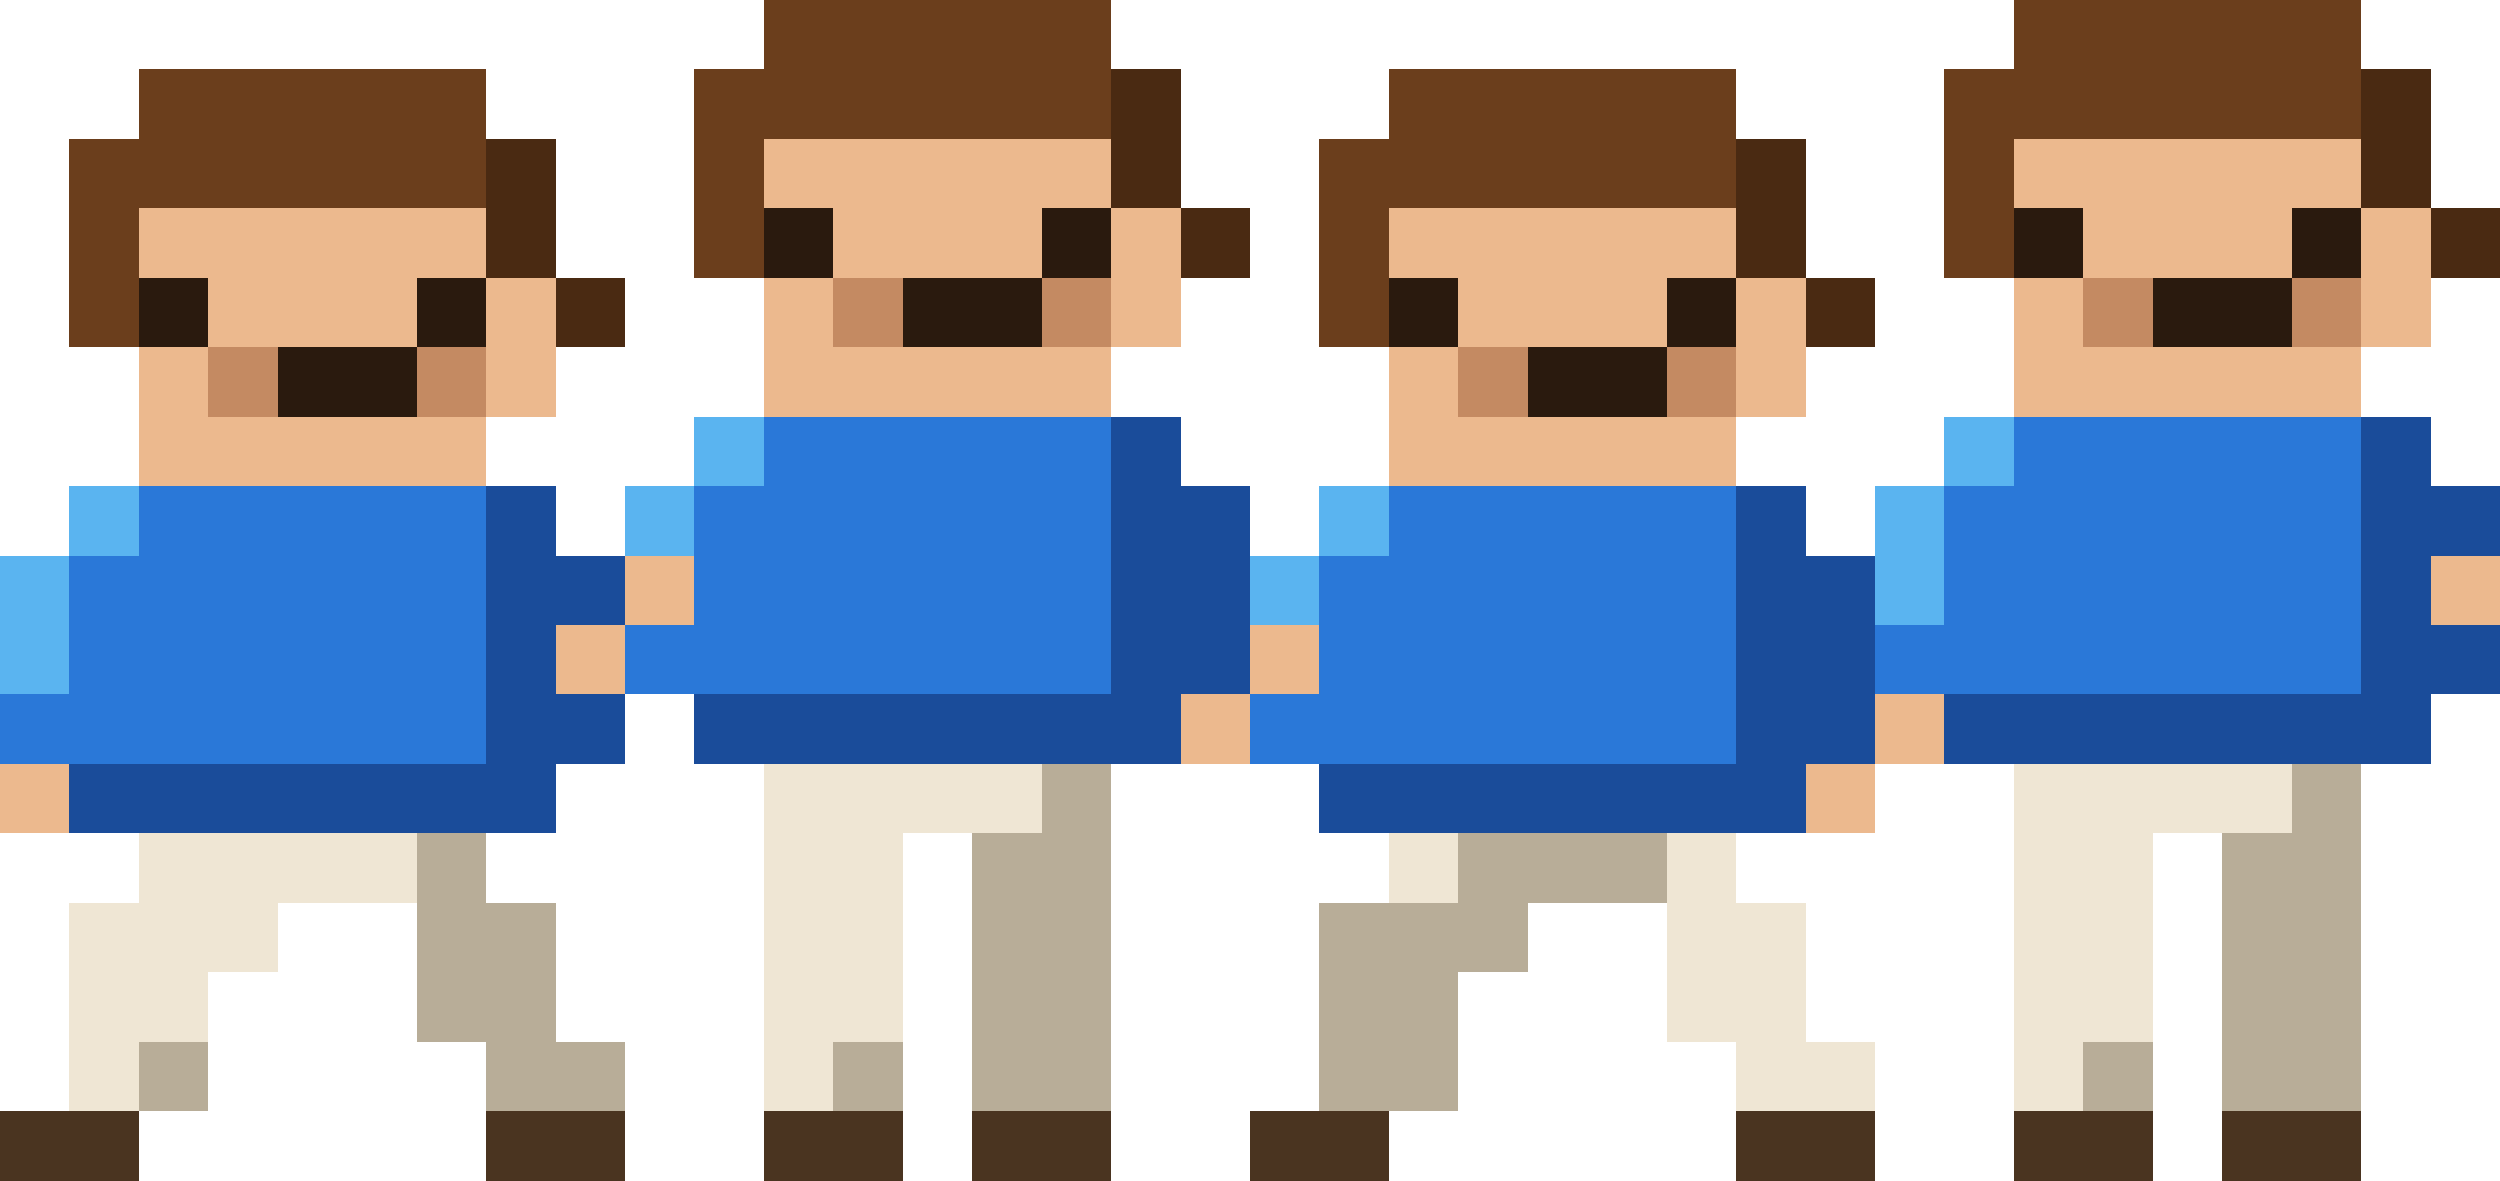
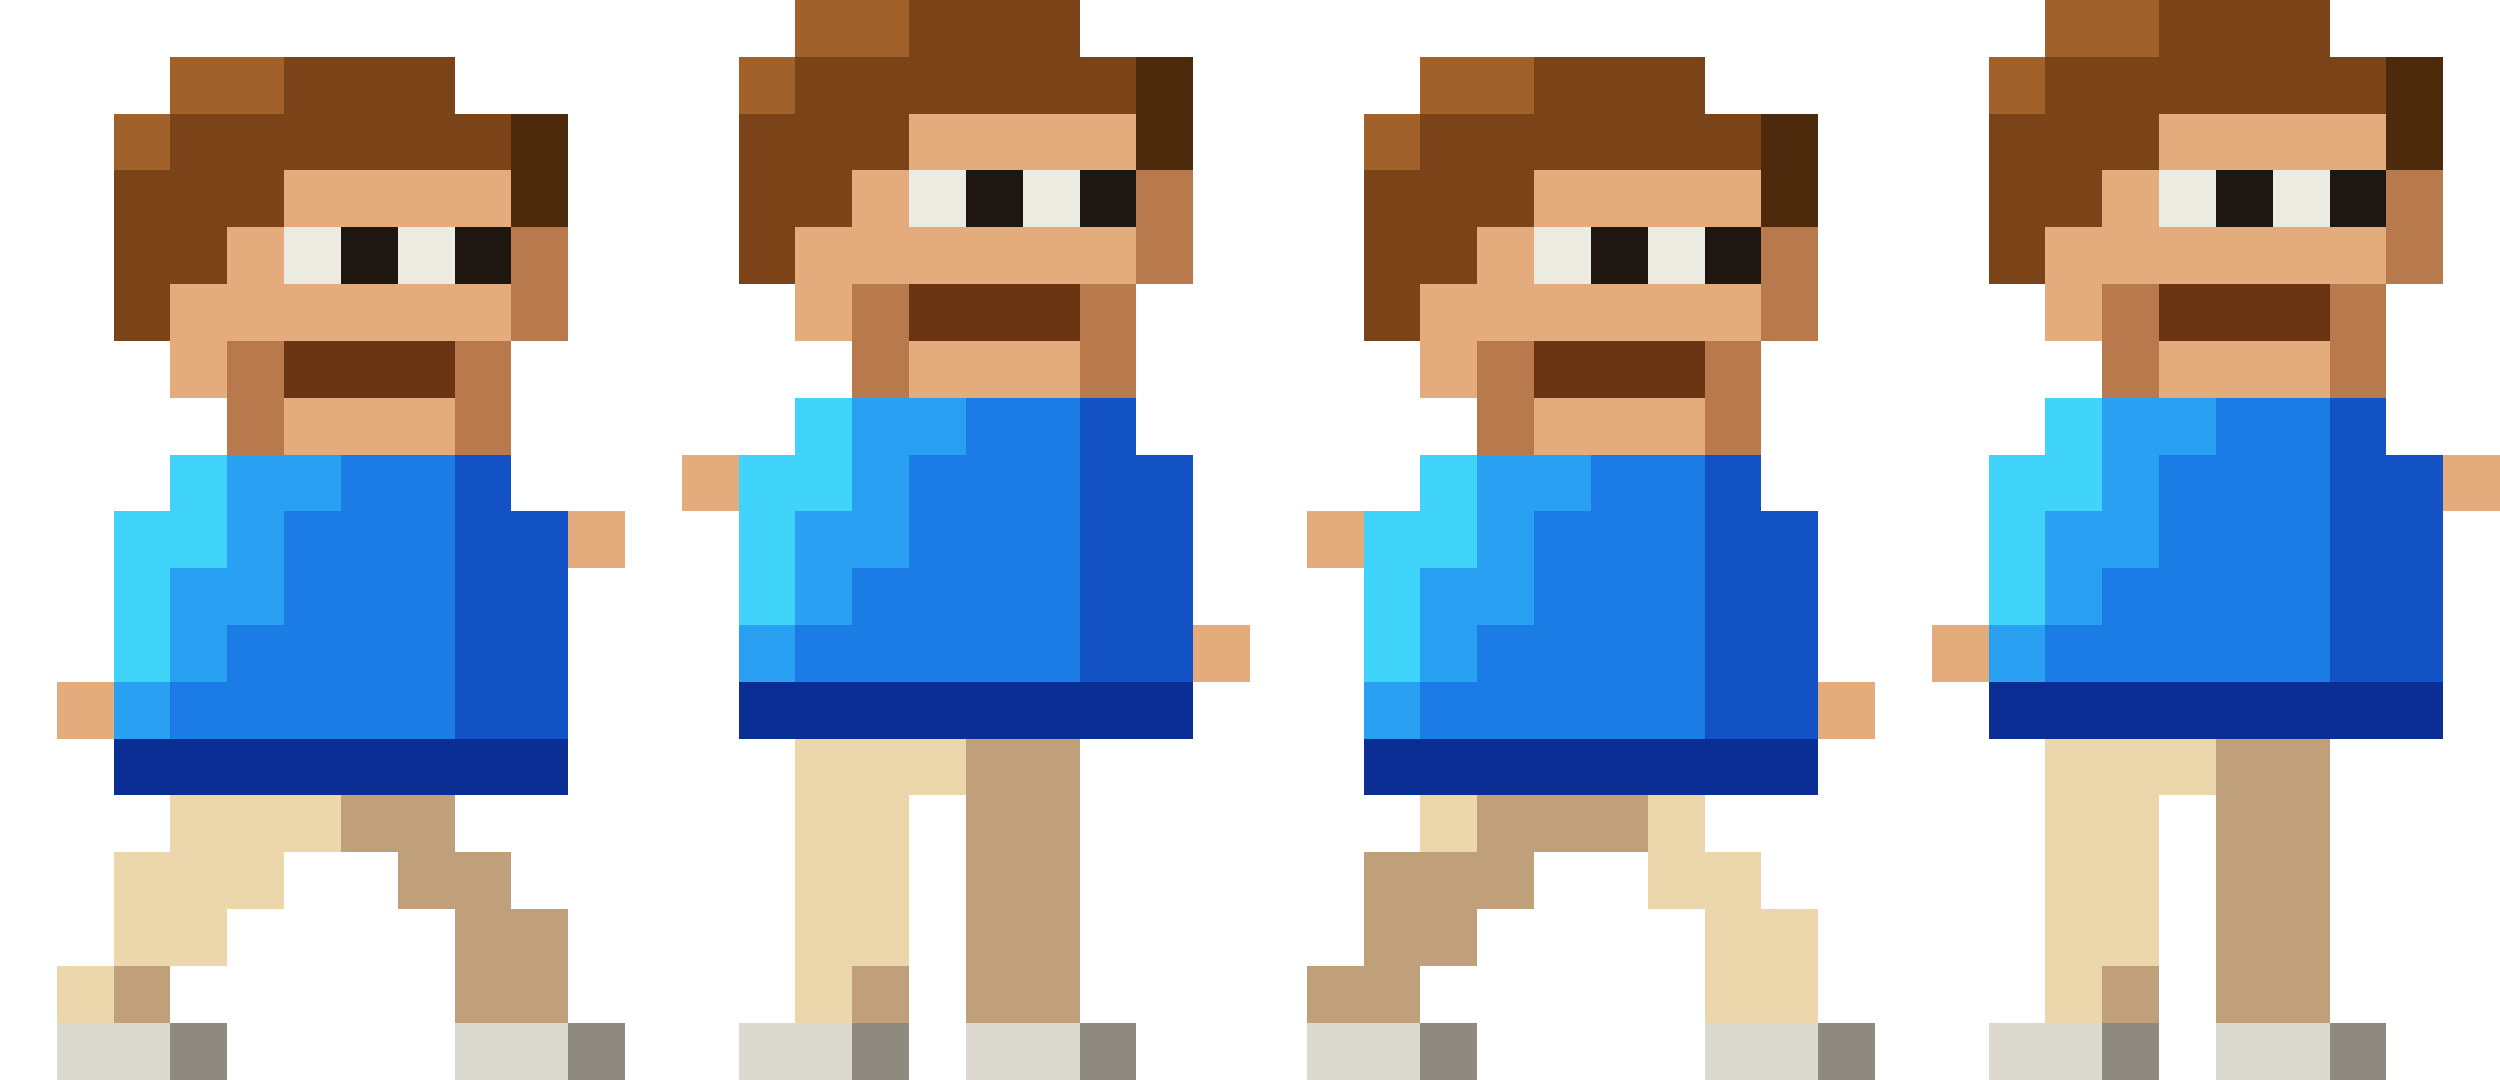
- <svg xmlns="http://www.w3.org/2000/svg" viewBox="0 0 36 17" width="36" height="17" shape-rendering="crispEdges">
-   <rect x="2" y="1" width="5" height="1" fill="#6b3e1c" />
-   <rect x="1" y="2" width="6" height="1" fill="#6b3e1c" />
-   <rect x="7" y="2" width="1" height="1" fill="#4a2a12" />
-   <rect x="1" y="3" width="1" height="1" fill="#6b3e1c" />
-   <rect x="2" y="3" width="5" height="1" fill="#ecb98e" />
-   <rect x="7" y="3" width="1" height="1" fill="#4a2a12" />
-   <rect x="1" y="4" width="1" height="1" fill="#6b3e1c" />
-   <rect x="2" y="4" width="1" height="1" fill="#2a1a0e" />
-   <rect x="3" y="4" width="3" height="1" fill="#ecb98e" />
-   <rect x="6" y="4" width="1" height="1" fill="#2a1a0e" />
-   <rect x="7" y="4" width="1" height="1" fill="#ecb98e" />
-   <rect x="8" y="4" width="1" height="1" fill="#4a2a12" />
-   <rect x="2" y="5" width="1" height="1" fill="#ecb98e" />
-   <rect x="3" y="5" width="1" height="1" fill="#c48a62" />
-   <rect x="4" y="5" width="2" height="1" fill="#2a1a0e" />
-   <rect x="6" y="5" width="1" height="1" fill="#c48a62" />
-   <rect x="7" y="5" width="1" height="1" fill="#ecb98e" />
-   <rect x="2" y="6" width="5" height="1" fill="#ecb98e" />
-   <rect x="1" y="7" width="1" height="1" fill="#5ab4f0" />
-   <rect x="2" y="7" width="5" height="1" fill="#2a78d8" />
-   <rect x="7" y="7" width="1" height="1" fill="#1a4c9a" />
-   <rect x="0" y="8" width="1" height="1" fill="#5ab4f0" />
-   <rect x="1" y="8" width="6" height="1" fill="#2a78d8" />
-   <rect x="7" y="8" width="2" height="1" fill="#1a4c9a" />
-   <rect x="0" y="9" width="1" height="1" fill="#5ab4f0" />
-   <rect x="1" y="9" width="6" height="1" fill="#2a78d8" />
-   <rect x="7" y="9" width="1" height="1" fill="#1a4c9a" />
-   <rect x="8" y="9" width="1" height="1" fill="#ecb98e" />
-   <rect x="0" y="10" width="7" height="1" fill="#2a78d8" />
-   <rect x="7" y="10" width="2" height="1" fill="#1a4c9a" />
-   <rect x="0" y="11" width="1" height="1" fill="#ecb98e" />
-   <rect x="1" y="11" width="7" height="1" fill="#1a4c9a" />
-   <rect x="2" y="12" width="4" height="1" fill="#efe6d4" />
-   <rect x="6" y="12" width="1" height="1" fill="#b8ad98" />
-   <rect x="1" y="13" width="3" height="1" fill="#efe6d4" />
-   <rect x="6" y="13" width="2" height="1" fill="#b8ad98" />
-   <rect x="1" y="14" width="2" height="1" fill="#efe6d4" />
-   <rect x="6" y="14" width="2" height="1" fill="#b8ad98" />
-   <rect x="1" y="15" width="1" height="1" fill="#efe6d4" />
-   <rect x="2" y="15" width="1" height="1" fill="#b8ad98" />
-   <rect x="7" y="15" width="2" height="1" fill="#b8ad98" />
-   <rect x="0" y="16" width="2" height="1" fill="#4a3420" />
-   <rect x="7" y="16" width="2" height="1" fill="#4a3420" />
-   <rect x="11" y="0" width="5" height="1" fill="#6b3e1c" />
-   <rect x="10" y="1" width="6" height="1" fill="#6b3e1c" />
-   <rect x="16" y="1" width="1" height="1" fill="#4a2a12" />
-   <rect x="10" y="2" width="1" height="1" fill="#6b3e1c" />
-   <rect x="11" y="2" width="5" height="1" fill="#ecb98e" />
-   <rect x="16" y="2" width="1" height="1" fill="#4a2a12" />
-   <rect x="10" y="3" width="1" height="1" fill="#6b3e1c" />
-   <rect x="11" y="3" width="1" height="1" fill="#2a1a0e" />
-   <rect x="12" y="3" width="3" height="1" fill="#ecb98e" />
-   <rect x="15" y="3" width="1" height="1" fill="#2a1a0e" />
-   <rect x="16" y="3" width="1" height="1" fill="#ecb98e" />
-   <rect x="17" y="3" width="1" height="1" fill="#4a2a12" />
-   <rect x="11" y="4" width="1" height="1" fill="#ecb98e" />
-   <rect x="12" y="4" width="1" height="1" fill="#c48a62" />
-   <rect x="13" y="4" width="2" height="1" fill="#2a1a0e" />
-   <rect x="15" y="4" width="1" height="1" fill="#c48a62" />
-   <rect x="16" y="4" width="1" height="1" fill="#ecb98e" />
-   <rect x="11" y="5" width="5" height="1" fill="#ecb98e" />
-   <rect x="10" y="6" width="1" height="1" fill="#5ab4f0" />
-   <rect x="11" y="6" width="5" height="1" fill="#2a78d8" />
-   <rect x="16" y="6" width="1" height="1" fill="#1a4c9a" />
-   <rect x="9" y="7" width="1" height="1" fill="#5ab4f0" />
-   <rect x="10" y="7" width="6" height="1" fill="#2a78d8" />
-   <rect x="16" y="7" width="2" height="1" fill="#1a4c9a" />
-   <rect x="9" y="8" width="1" height="1" fill="#ecb98e" />
-   <rect x="10" y="8" width="6" height="1" fill="#2a78d8" />
-   <rect x="16" y="8" width="2" height="1" fill="#1a4c9a" />
-   <rect x="9" y="9" width="7" height="1" fill="#2a78d8" />
-   <rect x="16" y="9" width="2" height="1" fill="#1a4c9a" />
-   <rect x="10" y="10" width="7" height="1" fill="#1a4c9a" />
-   <rect x="17" y="10" width="1" height="1" fill="#ecb98e" />
-   <rect x="11" y="11" width="4" height="1" fill="#efe6d4" />
-   <rect x="15" y="11" width="1" height="1" fill="#b8ad98" />
-   <rect x="11" y="12" width="2" height="1" fill="#efe6d4" />
-   <rect x="14" y="12" width="2" height="1" fill="#b8ad98" />
-   <rect x="11" y="13" width="2" height="1" fill="#efe6d4" />
-   <rect x="14" y="13" width="2" height="1" fill="#b8ad98" />
-   <rect x="11" y="14" width="2" height="1" fill="#efe6d4" />
-   <rect x="14" y="14" width="2" height="1" fill="#b8ad98" />
-   <rect x="11" y="15" width="1" height="1" fill="#efe6d4" />
-   <rect x="12" y="15" width="1" height="1" fill="#b8ad98" />
-   <rect x="14" y="15" width="2" height="1" fill="#b8ad98" />
-   <rect x="11" y="16" width="2" height="1" fill="#4a3420" />
-   <rect x="14" y="16" width="2" height="1" fill="#4a3420" />
-   <rect x="20" y="1" width="5" height="1" fill="#6b3e1c" />
-   <rect x="19" y="2" width="6" height="1" fill="#6b3e1c" />
-   <rect x="25" y="2" width="1" height="1" fill="#4a2a12" />
-   <rect x="19" y="3" width="1" height="1" fill="#6b3e1c" />
-   <rect x="20" y="3" width="5" height="1" fill="#ecb98e" />
-   <rect x="25" y="3" width="1" height="1" fill="#4a2a12" />
-   <rect x="19" y="4" width="1" height="1" fill="#6b3e1c" />
-   <rect x="20" y="4" width="1" height="1" fill="#2a1a0e" />
-   <rect x="21" y="4" width="3" height="1" fill="#ecb98e" />
-   <rect x="24" y="4" width="1" height="1" fill="#2a1a0e" />
-   <rect x="25" y="4" width="1" height="1" fill="#ecb98e" />
-   <rect x="26" y="4" width="1" height="1" fill="#4a2a12" />
-   <rect x="20" y="5" width="1" height="1" fill="#ecb98e" />
-   <rect x="21" y="5" width="1" height="1" fill="#c48a62" />
-   <rect x="22" y="5" width="2" height="1" fill="#2a1a0e" />
-   <rect x="24" y="5" width="1" height="1" fill="#c48a62" />
-   <rect x="25" y="5" width="1" height="1" fill="#ecb98e" />
-   <rect x="20" y="6" width="5" height="1" fill="#ecb98e" />
-   <rect x="19" y="7" width="1" height="1" fill="#5ab4f0" />
-   <rect x="20" y="7" width="5" height="1" fill="#2a78d8" />
-   <rect x="25" y="7" width="1" height="1" fill="#1a4c9a" />
-   <rect x="18" y="8" width="1" height="1" fill="#5ab4f0" />
-   <rect x="19" y="8" width="6" height="1" fill="#2a78d8" />
-   <rect x="25" y="8" width="2" height="1" fill="#1a4c9a" />
-   <rect x="18" y="9" width="1" height="1" fill="#ecb98e" />
-   <rect x="19" y="9" width="6" height="1" fill="#2a78d8" />
-   <rect x="25" y="9" width="2" height="1" fill="#1a4c9a" />
-   <rect x="18" y="10" width="7" height="1" fill="#2a78d8" />
-   <rect x="25" y="10" width="2" height="1" fill="#1a4c9a" />
-   <rect x="19" y="11" width="7" height="1" fill="#1a4c9a" />
-   <rect x="26" y="11" width="1" height="1" fill="#ecb98e" />
-   <rect x="20" y="12" width="1" height="1" fill="#efe6d4" />
-   <rect x="21" y="12" width="3" height="1" fill="#b8ad98" />
-   <rect x="24" y="12" width="1" height="1" fill="#efe6d4" />
-   <rect x="19" y="13" width="3" height="1" fill="#b8ad98" />
-   <rect x="24" y="13" width="2" height="1" fill="#efe6d4" />
-   <rect x="19" y="14" width="2" height="1" fill="#b8ad98" />
-   <rect x="24" y="14" width="2" height="1" fill="#efe6d4" />
-   <rect x="19" y="15" width="2" height="1" fill="#b8ad98" />
-   <rect x="25" y="15" width="2" height="1" fill="#efe6d4" />
-   <rect x="18" y="16" width="2" height="1" fill="#4a3420" />
-   <rect x="25" y="16" width="2" height="1" fill="#4a3420" />
-   <rect x="29" y="0" width="5" height="1" fill="#6b3e1c" />
-   <rect x="28" y="1" width="6" height="1" fill="#6b3e1c" />
-   <rect x="34" y="1" width="1" height="1" fill="#4a2a12" />
-   <rect x="28" y="2" width="1" height="1" fill="#6b3e1c" />
-   <rect x="29" y="2" width="5" height="1" fill="#ecb98e" />
-   <rect x="34" y="2" width="1" height="1" fill="#4a2a12" />
-   <rect x="28" y="3" width="1" height="1" fill="#6b3e1c" />
-   <rect x="29" y="3" width="1" height="1" fill="#2a1a0e" />
-   <rect x="30" y="3" width="3" height="1" fill="#ecb98e" />
-   <rect x="33" y="3" width="1" height="1" fill="#2a1a0e" />
-   <rect x="34" y="3" width="1" height="1" fill="#ecb98e" />
-   <rect x="35" y="3" width="1" height="1" fill="#4a2a12" />
-   <rect x="29" y="4" width="1" height="1" fill="#ecb98e" />
-   <rect x="30" y="4" width="1" height="1" fill="#c48a62" />
-   <rect x="31" y="4" width="2" height="1" fill="#2a1a0e" />
-   <rect x="33" y="4" width="1" height="1" fill="#c48a62" />
-   <rect x="34" y="4" width="1" height="1" fill="#ecb98e" />
-   <rect x="29" y="5" width="5" height="1" fill="#ecb98e" />
-   <rect x="28" y="6" width="1" height="1" fill="#5ab4f0" />
-   <rect x="29" y="6" width="5" height="1" fill="#2a78d8" />
-   <rect x="34" y="6" width="1" height="1" fill="#1a4c9a" />
-   <rect x="27" y="7" width="1" height="1" fill="#5ab4f0" />
-   <rect x="28" y="7" width="6" height="1" fill="#2a78d8" />
-   <rect x="34" y="7" width="2" height="1" fill="#1a4c9a" />
-   <rect x="27" y="8" width="1" height="1" fill="#5ab4f0" />
-   <rect x="28" y="8" width="6" height="1" fill="#2a78d8" />
-   <rect x="34" y="8" width="1" height="1" fill="#1a4c9a" />
-   <rect x="35" y="8" width="1" height="1" fill="#ecb98e" />
-   <rect x="27" y="9" width="7" height="1" fill="#2a78d8" />
-   <rect x="34" y="9" width="2" height="1" fill="#1a4c9a" />
-   <rect x="27" y="10" width="1" height="1" fill="#ecb98e" />
-   <rect x="28" y="10" width="7" height="1" fill="#1a4c9a" />
-   <rect x="29" y="11" width="4" height="1" fill="#efe6d4" />
-   <rect x="33" y="11" width="1" height="1" fill="#b8ad98" />
-   <rect x="29" y="12" width="2" height="1" fill="#efe6d4" />
-   <rect x="32" y="12" width="2" height="1" fill="#b8ad98" />
-   <rect x="29" y="13" width="2" height="1" fill="#efe6d4" />
-   <rect x="32" y="13" width="2" height="1" fill="#b8ad98" />
-   <rect x="29" y="14" width="2" height="1" fill="#efe6d4" />
-   <rect x="32" y="14" width="2" height="1" fill="#b8ad98" />
-   <rect x="29" y="15" width="1" height="1" fill="#efe6d4" />
-   <rect x="30" y="15" width="1" height="1" fill="#b8ad98" />
-   <rect x="32" y="15" width="2" height="1" fill="#b8ad98" />
-   <rect x="29" y="16" width="2" height="1" fill="#4a3420" />
-   <rect x="32" y="16" width="2" height="1" fill="#4a3420" />
+ <svg xmlns="http://www.w3.org/2000/svg" viewBox="0 0 44 19" width="44" height="19" shape-rendering="crispEdges">
+   <rect x="3" y="1" width="2" height="1" fill="#a0622a" />
+   <rect x="5" y="1" width="3" height="1" fill="#7a4418" />
+   <rect x="2" y="2" width="1" height="1" fill="#a0622a" />
+   <rect x="3" y="2" width="6" height="1" fill="#7a4418" />
+   <rect x="9" y="2" width="1" height="1" fill="#4e2a0c" />
+   <rect x="2" y="3" width="3" height="1" fill="#7a4418" />
+   <rect x="5" y="3" width="4" height="1" fill="#e4ac7c" />
+   <rect x="9" y="3" width="1" height="1" fill="#4e2a0c" />
+   <rect x="2" y="4" width="2" height="1" fill="#7a4418" />
+   <rect x="4" y="4" width="1" height="1" fill="#e4ac7c" />
+   <rect x="5" y="4" width="1" height="1" fill="#ecebe2" />
+   <rect x="6" y="4" width="1" height="1" fill="#1e1610" />
+   <rect x="7" y="4" width="1" height="1" fill="#ecebe2" />
+   <rect x="8" y="4" width="1" height="1" fill="#1e1610" />
+   <rect x="9" y="4" width="1" height="1" fill="#b87a4c" />
+   <rect x="2" y="5" width="1" height="1" fill="#7a4418" />
+   <rect x="3" y="5" width="6" height="1" fill="#e4ac7c" />
+   <rect x="9" y="5" width="1" height="1" fill="#b87a4c" />
+   <rect x="3" y="6" width="1" height="1" fill="#e4ac7c" />
+   <rect x="4" y="6" width="1" height="1" fill="#b87a4c" />
+   <rect x="5" y="6" width="3" height="1" fill="#6a3412" />
+   <rect x="8" y="6" width="1" height="1" fill="#b87a4c" />
+   <rect x="4" y="7" width="1" height="1" fill="#b87a4c" />
+   <rect x="5" y="7" width="3" height="1" fill="#e4ac7c" />
+   <rect x="8" y="7" width="1" height="1" fill="#b87a4c" />
+   <rect x="3" y="8" width="1" height="1" fill="#40d4fa" />
+   <rect x="4" y="8" width="2" height="1" fill="#2aa0f2" />
+   <rect x="6" y="8" width="2" height="1" fill="#1a7ce4" />
+   <rect x="8" y="8" width="1" height="1" fill="#1252c4" />
+   <rect x="2" y="9" width="2" height="1" fill="#40d4fa" />
+   <rect x="4" y="9" width="1" height="1" fill="#2aa0f2" />
+   <rect x="5" y="9" width="3" height="1" fill="#1a7ce4" />
+   <rect x="8" y="9" width="2" height="1" fill="#1252c4" />
+   <rect x="10" y="9" width="1" height="1" fill="#e4ac7c" />
+   <rect x="2" y="10" width="1" height="1" fill="#40d4fa" />
+   <rect x="3" y="10" width="2" height="1" fill="#2aa0f2" />
+   <rect x="5" y="10" width="3" height="1" fill="#1a7ce4" />
+   <rect x="8" y="10" width="2" height="1" fill="#1252c4" />
+   <rect x="2" y="11" width="1" height="1" fill="#40d4fa" />
+   <rect x="3" y="11" width="1" height="1" fill="#2aa0f2" />
+   <rect x="4" y="11" width="4" height="1" fill="#1a7ce4" />
+   <rect x="8" y="11" width="2" height="1" fill="#1252c4" />
+   <rect x="1" y="12" width="1" height="1" fill="#e4ac7c" />
+   <rect x="2" y="12" width="1" height="1" fill="#2aa0f2" />
+   <rect x="3" y="12" width="5" height="1" fill="#1a7ce4" />
+   <rect x="8" y="12" width="2" height="1" fill="#1252c4" />
+   <rect x="2" y="13" width="8" height="1" fill="#0a2e94" />
+   <rect x="3" y="14" width="3" height="1" fill="#ecd6ac" />
+   <rect x="6" y="14" width="2" height="1" fill="#c0a07a" />
+   <rect x="2" y="15" width="3" height="1" fill="#ecd6ac" />
+   <rect x="7" y="15" width="2" height="1" fill="#c0a07a" />
+   <rect x="2" y="16" width="2" height="1" fill="#ecd6ac" />
+   <rect x="8" y="16" width="2" height="1" fill="#c0a07a" />
+   <rect x="1" y="17" width="1" height="1" fill="#ecd6ac" />
+   <rect x="2" y="17" width="1" height="1" fill="#c0a07a" />
+   <rect x="8" y="17" width="2" height="1" fill="#c0a07a" />
+   <rect x="1" y="18" width="2" height="1" fill="#dcdad0" />
+   <rect x="3" y="18" width="1" height="1" fill="#8e8a80" />
+   <rect x="8" y="18" width="2" height="1" fill="#dcdad0" />
+   <rect x="10" y="18" width="1" height="1" fill="#8e8a80" />
+   <rect x="14" y="0" width="2" height="1" fill="#a0622a" />
+   <rect x="16" y="0" width="3" height="1" fill="#7a4418" />
+   <rect x="13" y="1" width="1" height="1" fill="#a0622a" />
+   <rect x="14" y="1" width="6" height="1" fill="#7a4418" />
+   <rect x="20" y="1" width="1" height="1" fill="#4e2a0c" />
+   <rect x="13" y="2" width="3" height="1" fill="#7a4418" />
+   <rect x="16" y="2" width="4" height="1" fill="#e4ac7c" />
+   <rect x="20" y="2" width="1" height="1" fill="#4e2a0c" />
+   <rect x="13" y="3" width="2" height="1" fill="#7a4418" />
+   <rect x="15" y="3" width="1" height="1" fill="#e4ac7c" />
+   <rect x="16" y="3" width="1" height="1" fill="#ecebe2" />
+   <rect x="17" y="3" width="1" height="1" fill="#1e1610" />
+   <rect x="18" y="3" width="1" height="1" fill="#ecebe2" />
+   <rect x="19" y="3" width="1" height="1" fill="#1e1610" />
+   <rect x="20" y="3" width="1" height="1" fill="#b87a4c" />
+   <rect x="13" y="4" width="1" height="1" fill="#7a4418" />
+   <rect x="14" y="4" width="6" height="1" fill="#e4ac7c" />
+   <rect x="20" y="4" width="1" height="1" fill="#b87a4c" />
+   <rect x="14" y="5" width="1" height="1" fill="#e4ac7c" />
+   <rect x="15" y="5" width="1" height="1" fill="#b87a4c" />
+   <rect x="16" y="5" width="3" height="1" fill="#6a3412" />
+   <rect x="19" y="5" width="1" height="1" fill="#b87a4c" />
+   <rect x="15" y="6" width="1" height="1" fill="#b87a4c" />
+   <rect x="16" y="6" width="3" height="1" fill="#e4ac7c" />
+   <rect x="19" y="6" width="1" height="1" fill="#b87a4c" />
+   <rect x="14" y="7" width="1" height="1" fill="#40d4fa" />
+   <rect x="15" y="7" width="2" height="1" fill="#2aa0f2" />
+   <rect x="17" y="7" width="2" height="1" fill="#1a7ce4" />
+   <rect x="19" y="7" width="1" height="1" fill="#1252c4" />
+   <rect x="12" y="8" width="1" height="1" fill="#e4ac7c" />
+   <rect x="13" y="8" width="2" height="1" fill="#40d4fa" />
+   <rect x="15" y="8" width="1" height="1" fill="#2aa0f2" />
+   <rect x="16" y="8" width="3" height="1" fill="#1a7ce4" />
+   <rect x="19" y="8" width="2" height="1" fill="#1252c4" />
+   <rect x="13" y="9" width="1" height="1" fill="#40d4fa" />
+   <rect x="14" y="9" width="2" height="1" fill="#2aa0f2" />
+   <rect x="16" y="9" width="3" height="1" fill="#1a7ce4" />
+   <rect x="19" y="9" width="2" height="1" fill="#1252c4" />
+   <rect x="13" y="10" width="1" height="1" fill="#40d4fa" />
+   <rect x="14" y="10" width="1" height="1" fill="#2aa0f2" />
+   <rect x="15" y="10" width="4" height="1" fill="#1a7ce4" />
+   <rect x="19" y="10" width="2" height="1" fill="#1252c4" />
+   <rect x="13" y="11" width="1" height="1" fill="#2aa0f2" />
+   <rect x="14" y="11" width="5" height="1" fill="#1a7ce4" />
+   <rect x="19" y="11" width="2" height="1" fill="#1252c4" />
+   <rect x="21" y="11" width="1" height="1" fill="#e4ac7c" />
+   <rect x="13" y="12" width="8" height="1" fill="#0a2e94" />
+   <rect x="14" y="13" width="3" height="1" fill="#ecd6ac" />
+   <rect x="17" y="13" width="2" height="1" fill="#c0a07a" />
+   <rect x="14" y="14" width="2" height="1" fill="#ecd6ac" />
+   <rect x="17" y="14" width="2" height="1" fill="#c0a07a" />
+   <rect x="14" y="15" width="2" height="1" fill="#ecd6ac" />
+   <rect x="17" y="15" width="2" height="1" fill="#c0a07a" />
+   <rect x="14" y="16" width="2" height="1" fill="#ecd6ac" />
+   <rect x="17" y="16" width="2" height="1" fill="#c0a07a" />
+   <rect x="14" y="17" width="1" height="1" fill="#ecd6ac" />
+   <rect x="15" y="17" width="1" height="1" fill="#c0a07a" />
+   <rect x="17" y="17" width="2" height="1" fill="#c0a07a" />
+   <rect x="13" y="18" width="2" height="1" fill="#dcdad0" />
+   <rect x="15" y="18" width="1" height="1" fill="#8e8a80" />
+   <rect x="17" y="18" width="2" height="1" fill="#dcdad0" />
+   <rect x="19" y="18" width="1" height="1" fill="#8e8a80" />
+   <rect x="25" y="1" width="2" height="1" fill="#a0622a" />
+   <rect x="27" y="1" width="3" height="1" fill="#7a4418" />
+   <rect x="24" y="2" width="1" height="1" fill="#a0622a" />
+   <rect x="25" y="2" width="6" height="1" fill="#7a4418" />
+   <rect x="31" y="2" width="1" height="1" fill="#4e2a0c" />
+   <rect x="24" y="3" width="3" height="1" fill="#7a4418" />
+   <rect x="27" y="3" width="4" height="1" fill="#e4ac7c" />
+   <rect x="31" y="3" width="1" height="1" fill="#4e2a0c" />
+   <rect x="24" y="4" width="2" height="1" fill="#7a4418" />
+   <rect x="26" y="4" width="1" height="1" fill="#e4ac7c" />
+   <rect x="27" y="4" width="1" height="1" fill="#ecebe2" />
+   <rect x="28" y="4" width="1" height="1" fill="#1e1610" />
+   <rect x="29" y="4" width="1" height="1" fill="#ecebe2" />
+   <rect x="30" y="4" width="1" height="1" fill="#1e1610" />
+   <rect x="31" y="4" width="1" height="1" fill="#b87a4c" />
+   <rect x="24" y="5" width="1" height="1" fill="#7a4418" />
+   <rect x="25" y="5" width="6" height="1" fill="#e4ac7c" />
+   <rect x="31" y="5" width="1" height="1" fill="#b87a4c" />
+   <rect x="25" y="6" width="1" height="1" fill="#e4ac7c" />
+   <rect x="26" y="6" width="1" height="1" fill="#b87a4c" />
+   <rect x="27" y="6" width="3" height="1" fill="#6a3412" />
+   <rect x="30" y="6" width="1" height="1" fill="#b87a4c" />
+   <rect x="26" y="7" width="1" height="1" fill="#b87a4c" />
+   <rect x="27" y="7" width="3" height="1" fill="#e4ac7c" />
+   <rect x="30" y="7" width="1" height="1" fill="#b87a4c" />
+   <rect x="25" y="8" width="1" height="1" fill="#40d4fa" />
+   <rect x="26" y="8" width="2" height="1" fill="#2aa0f2" />
+   <rect x="28" y="8" width="2" height="1" fill="#1a7ce4" />
+   <rect x="30" y="8" width="1" height="1" fill="#1252c4" />
+   <rect x="23" y="9" width="1" height="1" fill="#e4ac7c" />
+   <rect x="24" y="9" width="2" height="1" fill="#40d4fa" />
+   <rect x="26" y="9" width="1" height="1" fill="#2aa0f2" />
+   <rect x="27" y="9" width="3" height="1" fill="#1a7ce4" />
+   <rect x="30" y="9" width="2" height="1" fill="#1252c4" />
+   <rect x="24" y="10" width="1" height="1" fill="#40d4fa" />
+   <rect x="25" y="10" width="2" height="1" fill="#2aa0f2" />
+   <rect x="27" y="10" width="3" height="1" fill="#1a7ce4" />
+   <rect x="30" y="10" width="2" height="1" fill="#1252c4" />
+   <rect x="24" y="11" width="1" height="1" fill="#40d4fa" />
+   <rect x="25" y="11" width="1" height="1" fill="#2aa0f2" />
+   <rect x="26" y="11" width="4" height="1" fill="#1a7ce4" />
+   <rect x="30" y="11" width="2" height="1" fill="#1252c4" />
+   <rect x="24" y="12" width="1" height="1" fill="#2aa0f2" />
+   <rect x="25" y="12" width="5" height="1" fill="#1a7ce4" />
+   <rect x="30" y="12" width="2" height="1" fill="#1252c4" />
+   <rect x="32" y="12" width="1" height="1" fill="#e4ac7c" />
+   <rect x="24" y="13" width="8" height="1" fill="#0a2e94" />
+   <rect x="25" y="14" width="1" height="1" fill="#ecd6ac" />
+   <rect x="26" y="14" width="3" height="1" fill="#c0a07a" />
+   <rect x="29" y="14" width="1" height="1" fill="#ecd6ac" />
+   <rect x="24" y="15" width="3" height="1" fill="#c0a07a" />
+   <rect x="29" y="15" width="2" height="1" fill="#ecd6ac" />
+   <rect x="24" y="16" width="2" height="1" fill="#c0a07a" />
+   <rect x="30" y="16" width="2" height="1" fill="#ecd6ac" />
+   <rect x="23" y="17" width="2" height="1" fill="#c0a07a" />
+   <rect x="30" y="17" width="2" height="1" fill="#ecd6ac" />
+   <rect x="23" y="18" width="2" height="1" fill="#dcdad0" />
+   <rect x="25" y="18" width="1" height="1" fill="#8e8a80" />
+   <rect x="30" y="18" width="2" height="1" fill="#dcdad0" />
+   <rect x="32" y="18" width="1" height="1" fill="#8e8a80" />
+   <rect x="36" y="0" width="2" height="1" fill="#a0622a" />
+   <rect x="38" y="0" width="3" height="1" fill="#7a4418" />
+   <rect x="35" y="1" width="1" height="1" fill="#a0622a" />
+   <rect x="36" y="1" width="6" height="1" fill="#7a4418" />
+   <rect x="42" y="1" width="1" height="1" fill="#4e2a0c" />
+   <rect x="35" y="2" width="3" height="1" fill="#7a4418" />
+   <rect x="38" y="2" width="4" height="1" fill="#e4ac7c" />
+   <rect x="42" y="2" width="1" height="1" fill="#4e2a0c" />
+   <rect x="35" y="3" width="2" height="1" fill="#7a4418" />
+   <rect x="37" y="3" width="1" height="1" fill="#e4ac7c" />
+   <rect x="38" y="3" width="1" height="1" fill="#ecebe2" />
+   <rect x="39" y="3" width="1" height="1" fill="#1e1610" />
+   <rect x="40" y="3" width="1" height="1" fill="#ecebe2" />
+   <rect x="41" y="3" width="1" height="1" fill="#1e1610" />
+   <rect x="42" y="3" width="1" height="1" fill="#b87a4c" />
+   <rect x="35" y="4" width="1" height="1" fill="#7a4418" />
+   <rect x="36" y="4" width="6" height="1" fill="#e4ac7c" />
+   <rect x="42" y="4" width="1" height="1" fill="#b87a4c" />
+   <rect x="36" y="5" width="1" height="1" fill="#e4ac7c" />
+   <rect x="37" y="5" width="1" height="1" fill="#b87a4c" />
+   <rect x="38" y="5" width="3" height="1" fill="#6a3412" />
+   <rect x="41" y="5" width="1" height="1" fill="#b87a4c" />
+   <rect x="37" y="6" width="1" height="1" fill="#b87a4c" />
+   <rect x="38" y="6" width="3" height="1" fill="#e4ac7c" />
+   <rect x="41" y="6" width="1" height="1" fill="#b87a4c" />
+   <rect x="36" y="7" width="1" height="1" fill="#40d4fa" />
+   <rect x="37" y="7" width="2" height="1" fill="#2aa0f2" />
+   <rect x="39" y="7" width="2" height="1" fill="#1a7ce4" />
+   <rect x="41" y="7" width="1" height="1" fill="#1252c4" />
+   <rect x="35" y="8" width="2" height="1" fill="#40d4fa" />
+   <rect x="37" y="8" width="1" height="1" fill="#2aa0f2" />
+   <rect x="38" y="8" width="3" height="1" fill="#1a7ce4" />
+   <rect x="41" y="8" width="2" height="1" fill="#1252c4" />
+   <rect x="43" y="8" width="1" height="1" fill="#e4ac7c" />
+   <rect x="35" y="9" width="1" height="1" fill="#40d4fa" />
+   <rect x="36" y="9" width="2" height="1" fill="#2aa0f2" />
+   <rect x="38" y="9" width="3" height="1" fill="#1a7ce4" />
+   <rect x="41" y="9" width="2" height="1" fill="#1252c4" />
+   <rect x="35" y="10" width="1" height="1" fill="#40d4fa" />
+   <rect x="36" y="10" width="1" height="1" fill="#2aa0f2" />
+   <rect x="37" y="10" width="4" height="1" fill="#1a7ce4" />
+   <rect x="41" y="10" width="2" height="1" fill="#1252c4" />
+   <rect x="34" y="11" width="1" height="1" fill="#e4ac7c" />
+   <rect x="35" y="11" width="1" height="1" fill="#2aa0f2" />
+   <rect x="36" y="11" width="5" height="1" fill="#1a7ce4" />
+   <rect x="41" y="11" width="2" height="1" fill="#1252c4" />
+   <rect x="35" y="12" width="8" height="1" fill="#0a2e94" />
+   <rect x="36" y="13" width="3" height="1" fill="#ecd6ac" />
+   <rect x="39" y="13" width="2" height="1" fill="#c0a07a" />
+   <rect x="36" y="14" width="2" height="1" fill="#ecd6ac" />
+   <rect x="39" y="14" width="2" height="1" fill="#c0a07a" />
+   <rect x="36" y="15" width="2" height="1" fill="#ecd6ac" />
+   <rect x="39" y="15" width="2" height="1" fill="#c0a07a" />
+   <rect x="36" y="16" width="2" height="1" fill="#ecd6ac" />
+   <rect x="39" y="16" width="2" height="1" fill="#c0a07a" />
+   <rect x="36" y="17" width="1" height="1" fill="#ecd6ac" />
+   <rect x="37" y="17" width="1" height="1" fill="#c0a07a" />
+   <rect x="39" y="17" width="2" height="1" fill="#c0a07a" />
+   <rect x="35" y="18" width="2" height="1" fill="#dcdad0" />
+   <rect x="37" y="18" width="1" height="1" fill="#8e8a80" />
+   <rect x="39" y="18" width="2" height="1" fill="#dcdad0" />
+   <rect x="41" y="18" width="1" height="1" fill="#8e8a80" />
</svg>
